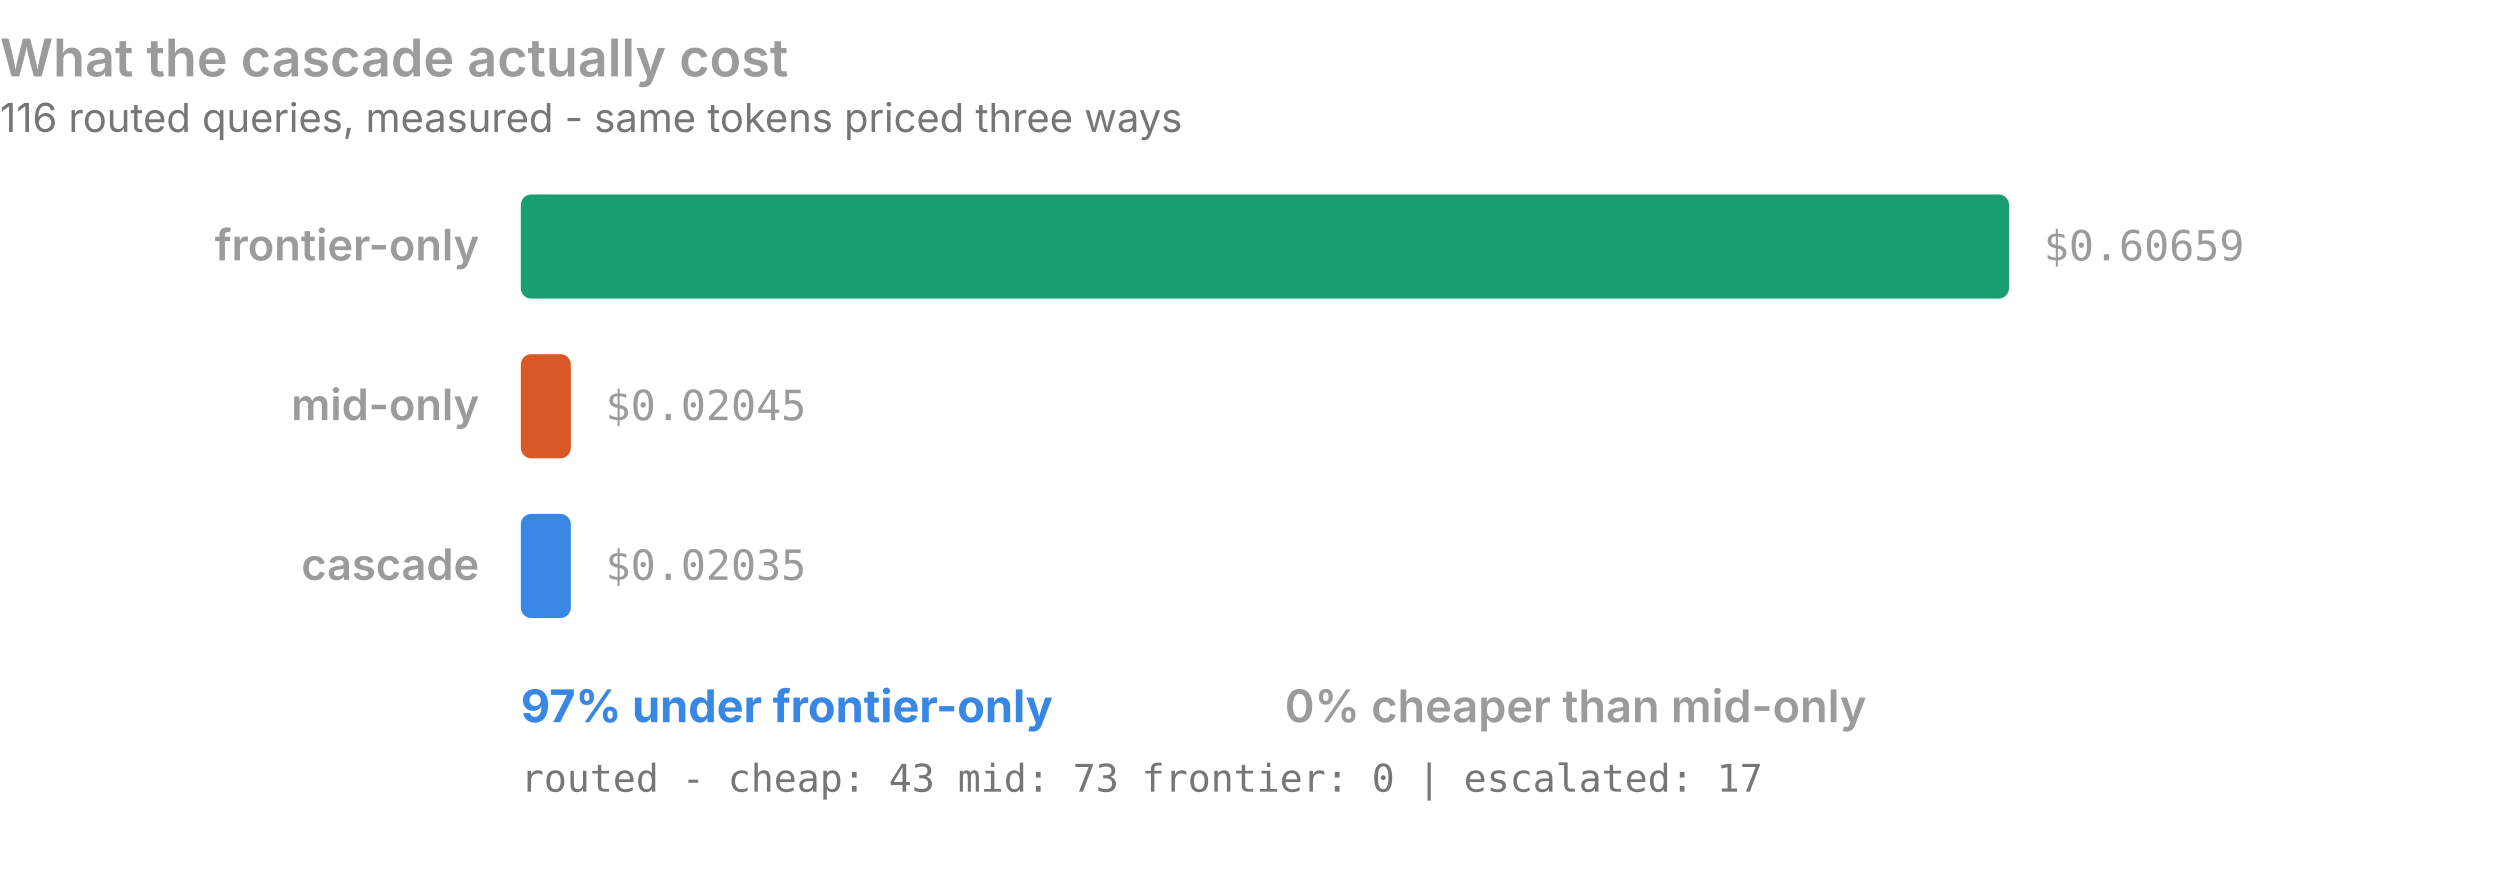
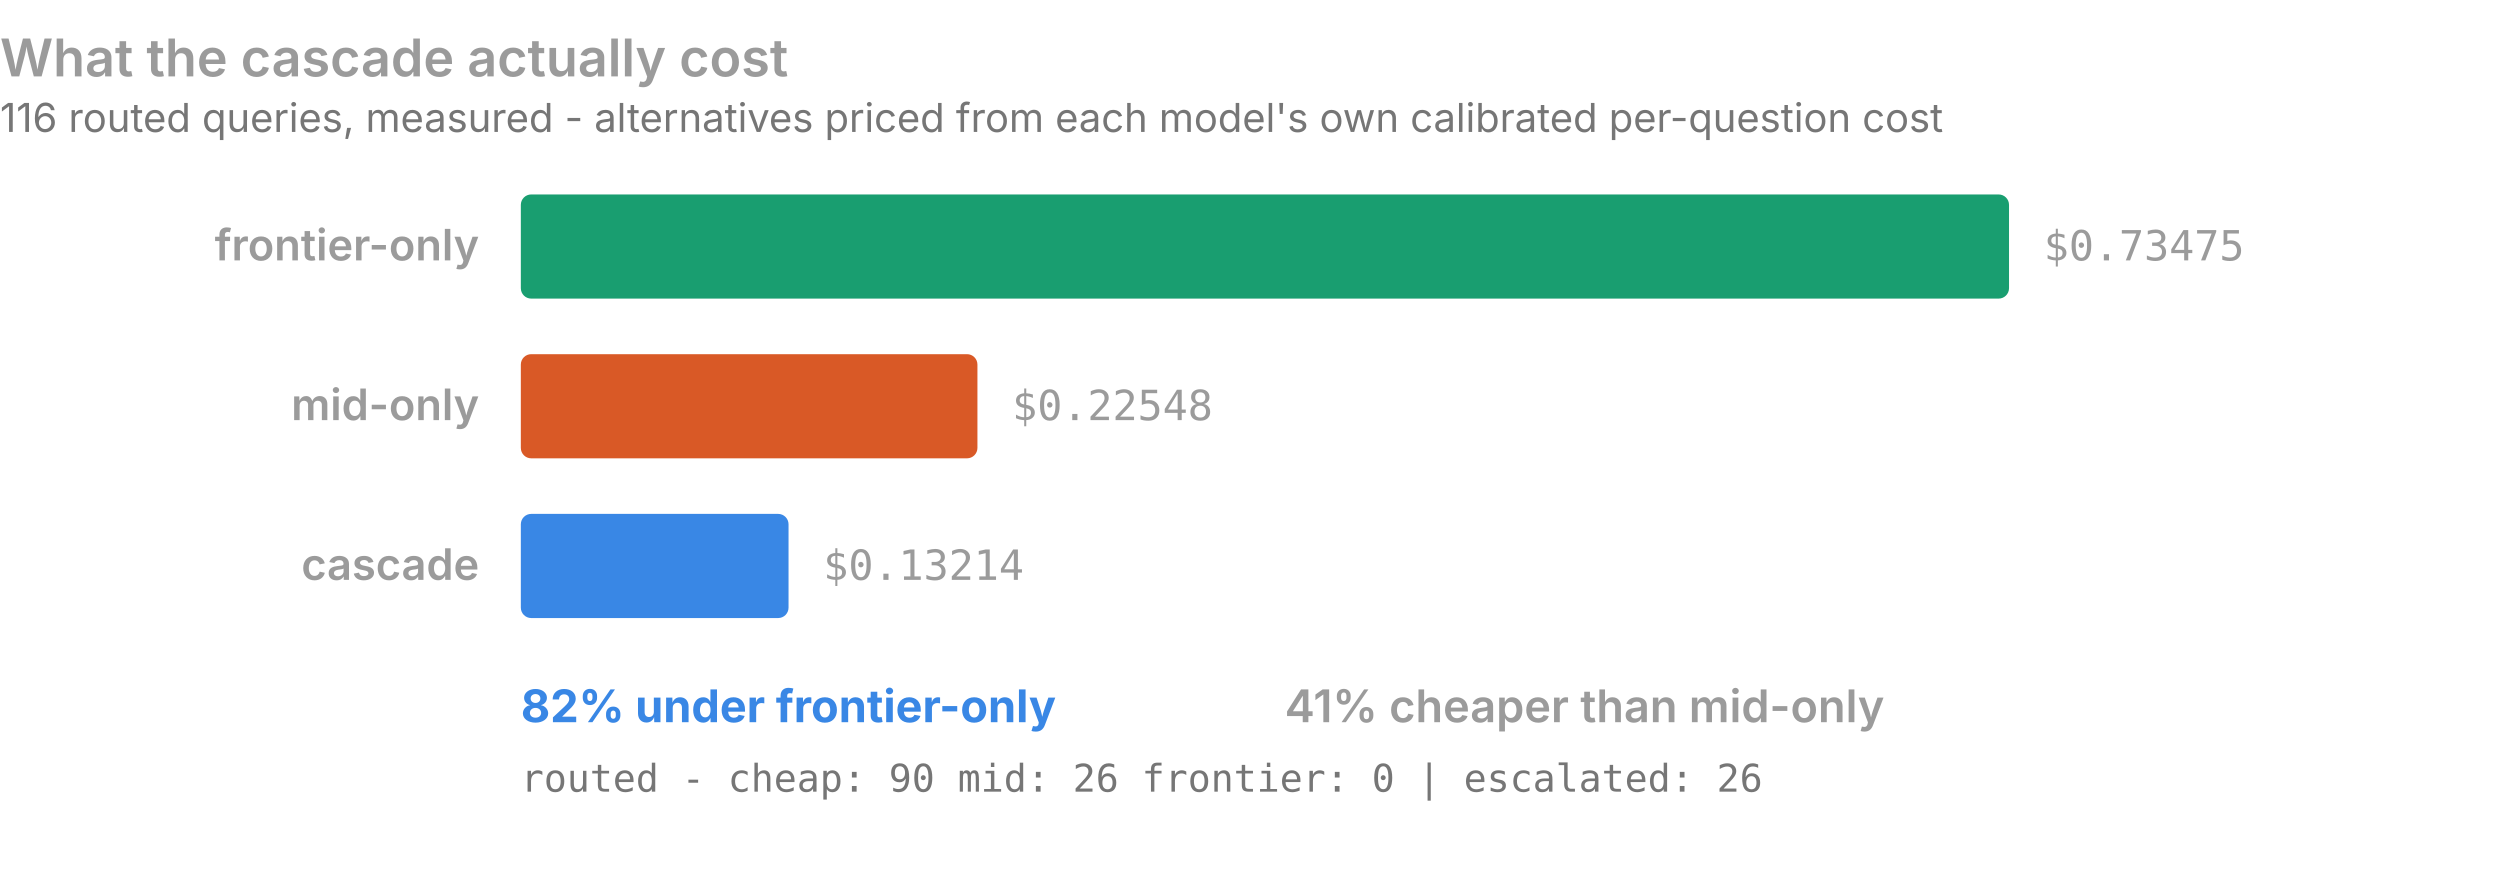
<svg xmlns="http://www.w3.org/2000/svg" viewBox="0 0 720 250" width="720" height="250" role="img" aria-label="Cascade cost versus frontier-only and mid-only">
  <text x="0.0" y="22.0" font-family="IBM Plex Sans, -apple-system, Segoe UI, sans-serif" font-size="15" fill="#9b9b9b" text-anchor="start" font-weight="600">What the cascade actually cost</text>
-   <text x="0.0" y="38.0" font-family="IBM Plex Sans, -apple-system, Segoe UI, sans-serif" font-size="11.5" fill="#767676" text-anchor="start" font-weight="400">116 routed queries, measured - same tokens priced three ways</text>
+   <text x="0.0" y="38.0" font-family="IBM Plex Sans, -apple-system, Segoe UI, sans-serif" font-size="11.5" fill="#767676" text-anchor="start" font-weight="400">116 routed queries, measured - alternatives priced from each model's own calibrated per-question cost</text>
  <rect x="150" y="56" width="428.6" height="30" rx="3" fill="#199e70" />
  <text x="138.0" y="75.0" font-family="IBM Plex Sans, -apple-system, Segoe UI, sans-serif" font-size="12.5" fill="#9b9b9b" text-anchor="end" font-weight="600">frontier-only</text>
-   <text x="588.6" y="75.0" font-family="IBM Plex Mono, SFMono-Regular, Consolas, monospace" font-size="12" fill="#9b9b9b" text-anchor="start" font-weight="400">$0.60659</text>
-   <rect x="150" y="102" width="14.4" height="30" rx="3" fill="#d95926" />
+   <text x="588.6" y="75.0" font-family="IBM Plex Mono, SFMono-Regular, Consolas, monospace" font-size="12" fill="#9b9b9b" text-anchor="start" font-weight="400">$0.73475</text>
+   <rect x="150" y="102" width="131.5" height="30" rx="3" fill="#d95926" />
  <text x="138.0" y="121.0" font-family="IBM Plex Sans, -apple-system, Segoe UI, sans-serif" font-size="12.5" fill="#9b9b9b" text-anchor="end" font-weight="600">mid-only</text>
-   <text x="174.4" y="121.0" font-family="IBM Plex Mono, SFMono-Regular, Consolas, monospace" font-size="12" fill="#9b9b9b" text-anchor="start" font-weight="400">$0.02045</text>
-   <rect x="150" y="148" width="14.4" height="30" rx="3" fill="#3987e5" />
+   <text x="291.5" y="121.0" font-family="IBM Plex Mono, SFMono-Regular, Consolas, monospace" font-size="12" fill="#9b9b9b" text-anchor="start" font-weight="400">$0.22548</text>
+   <rect x="150" y="148" width="77.1" height="30" rx="3" fill="#3987e5" />
  <text x="138.0" y="167.0" font-family="IBM Plex Sans, -apple-system, Segoe UI, sans-serif" font-size="12.5" fill="#9b9b9b" text-anchor="end" font-weight="600">cascade</text>
-   <text x="174.4" y="167.0" font-family="IBM Plex Mono, SFMono-Regular, Consolas, monospace" font-size="12" fill="#9b9b9b" text-anchor="start" font-weight="400">$0.02035</text>
-   <text x="150.0" y="208.0" font-family="IBM Plex Sans, -apple-system, Segoe UI, sans-serif" font-size="13" fill="#3987e5" text-anchor="start" font-weight="700">97% under frontier-only</text>
-   <text x="370.0" y="208.0" font-family="IBM Plex Sans, -apple-system, Segoe UI, sans-serif" font-size="13" fill="#9b9b9b" text-anchor="start" font-weight="600">0% cheaper than mid-only</text>
-   <text x="150.0" y="228.0" font-family="IBM Plex Mono, SFMono-Regular, Consolas, monospace" font-size="11" fill="#767676" text-anchor="start" font-weight="400">routed - cheap: 43  mid: 73  frontier: 0   |   escalated: 17</text>
+   <text x="237.1" y="167.0" font-family="IBM Plex Mono, SFMono-Regular, Consolas, monospace" font-size="12" fill="#9b9b9b" text-anchor="start" font-weight="400">$0.13214</text>
+   <text x="150.0" y="208.0" font-family="IBM Plex Sans, -apple-system, Segoe UI, sans-serif" font-size="13" fill="#3987e5" text-anchor="start" font-weight="700">82% under frontier-only</text>
+   <text x="370.0" y="208.0" font-family="IBM Plex Sans, -apple-system, Segoe UI, sans-serif" font-size="13" fill="#9b9b9b" text-anchor="start" font-weight="600">41% cheaper than mid-only</text>
+   <text x="150.0" y="228.0" font-family="IBM Plex Mono, SFMono-Regular, Consolas, monospace" font-size="11" fill="#767676" text-anchor="start" font-weight="400">routed - cheap: 90  mid: 26  frontier: 0   |   escalated: 26</text>
</svg>
